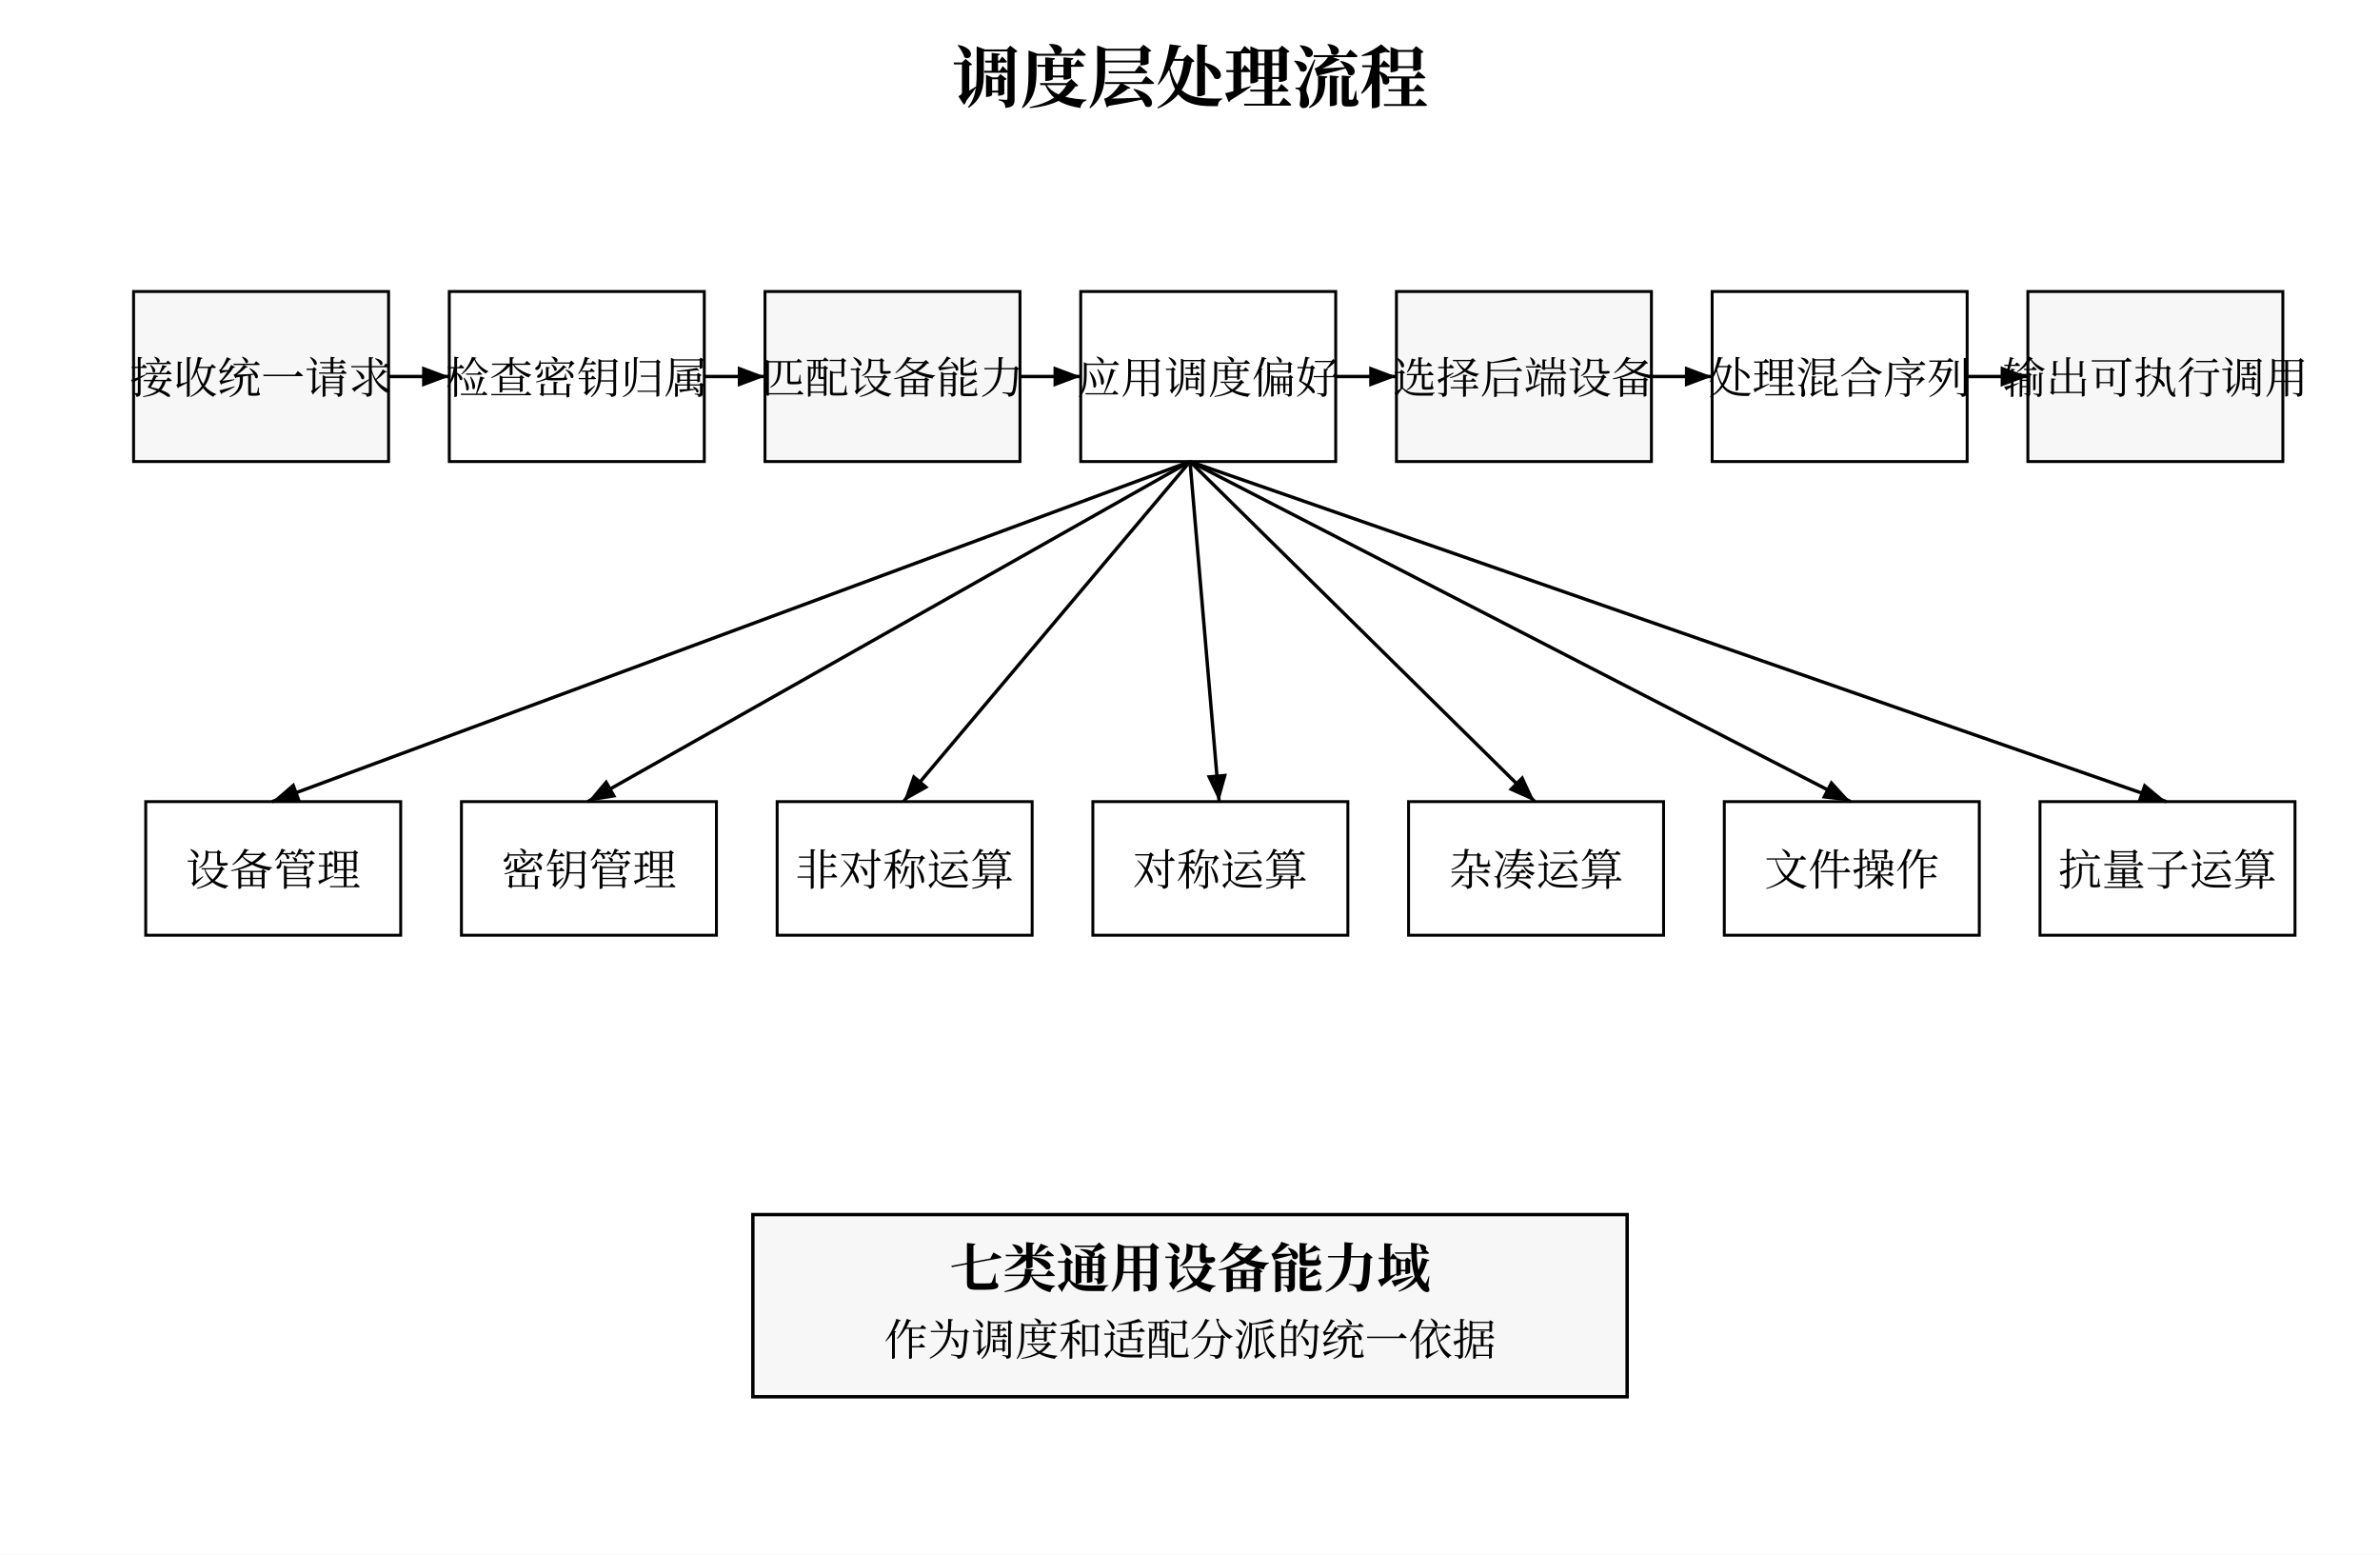
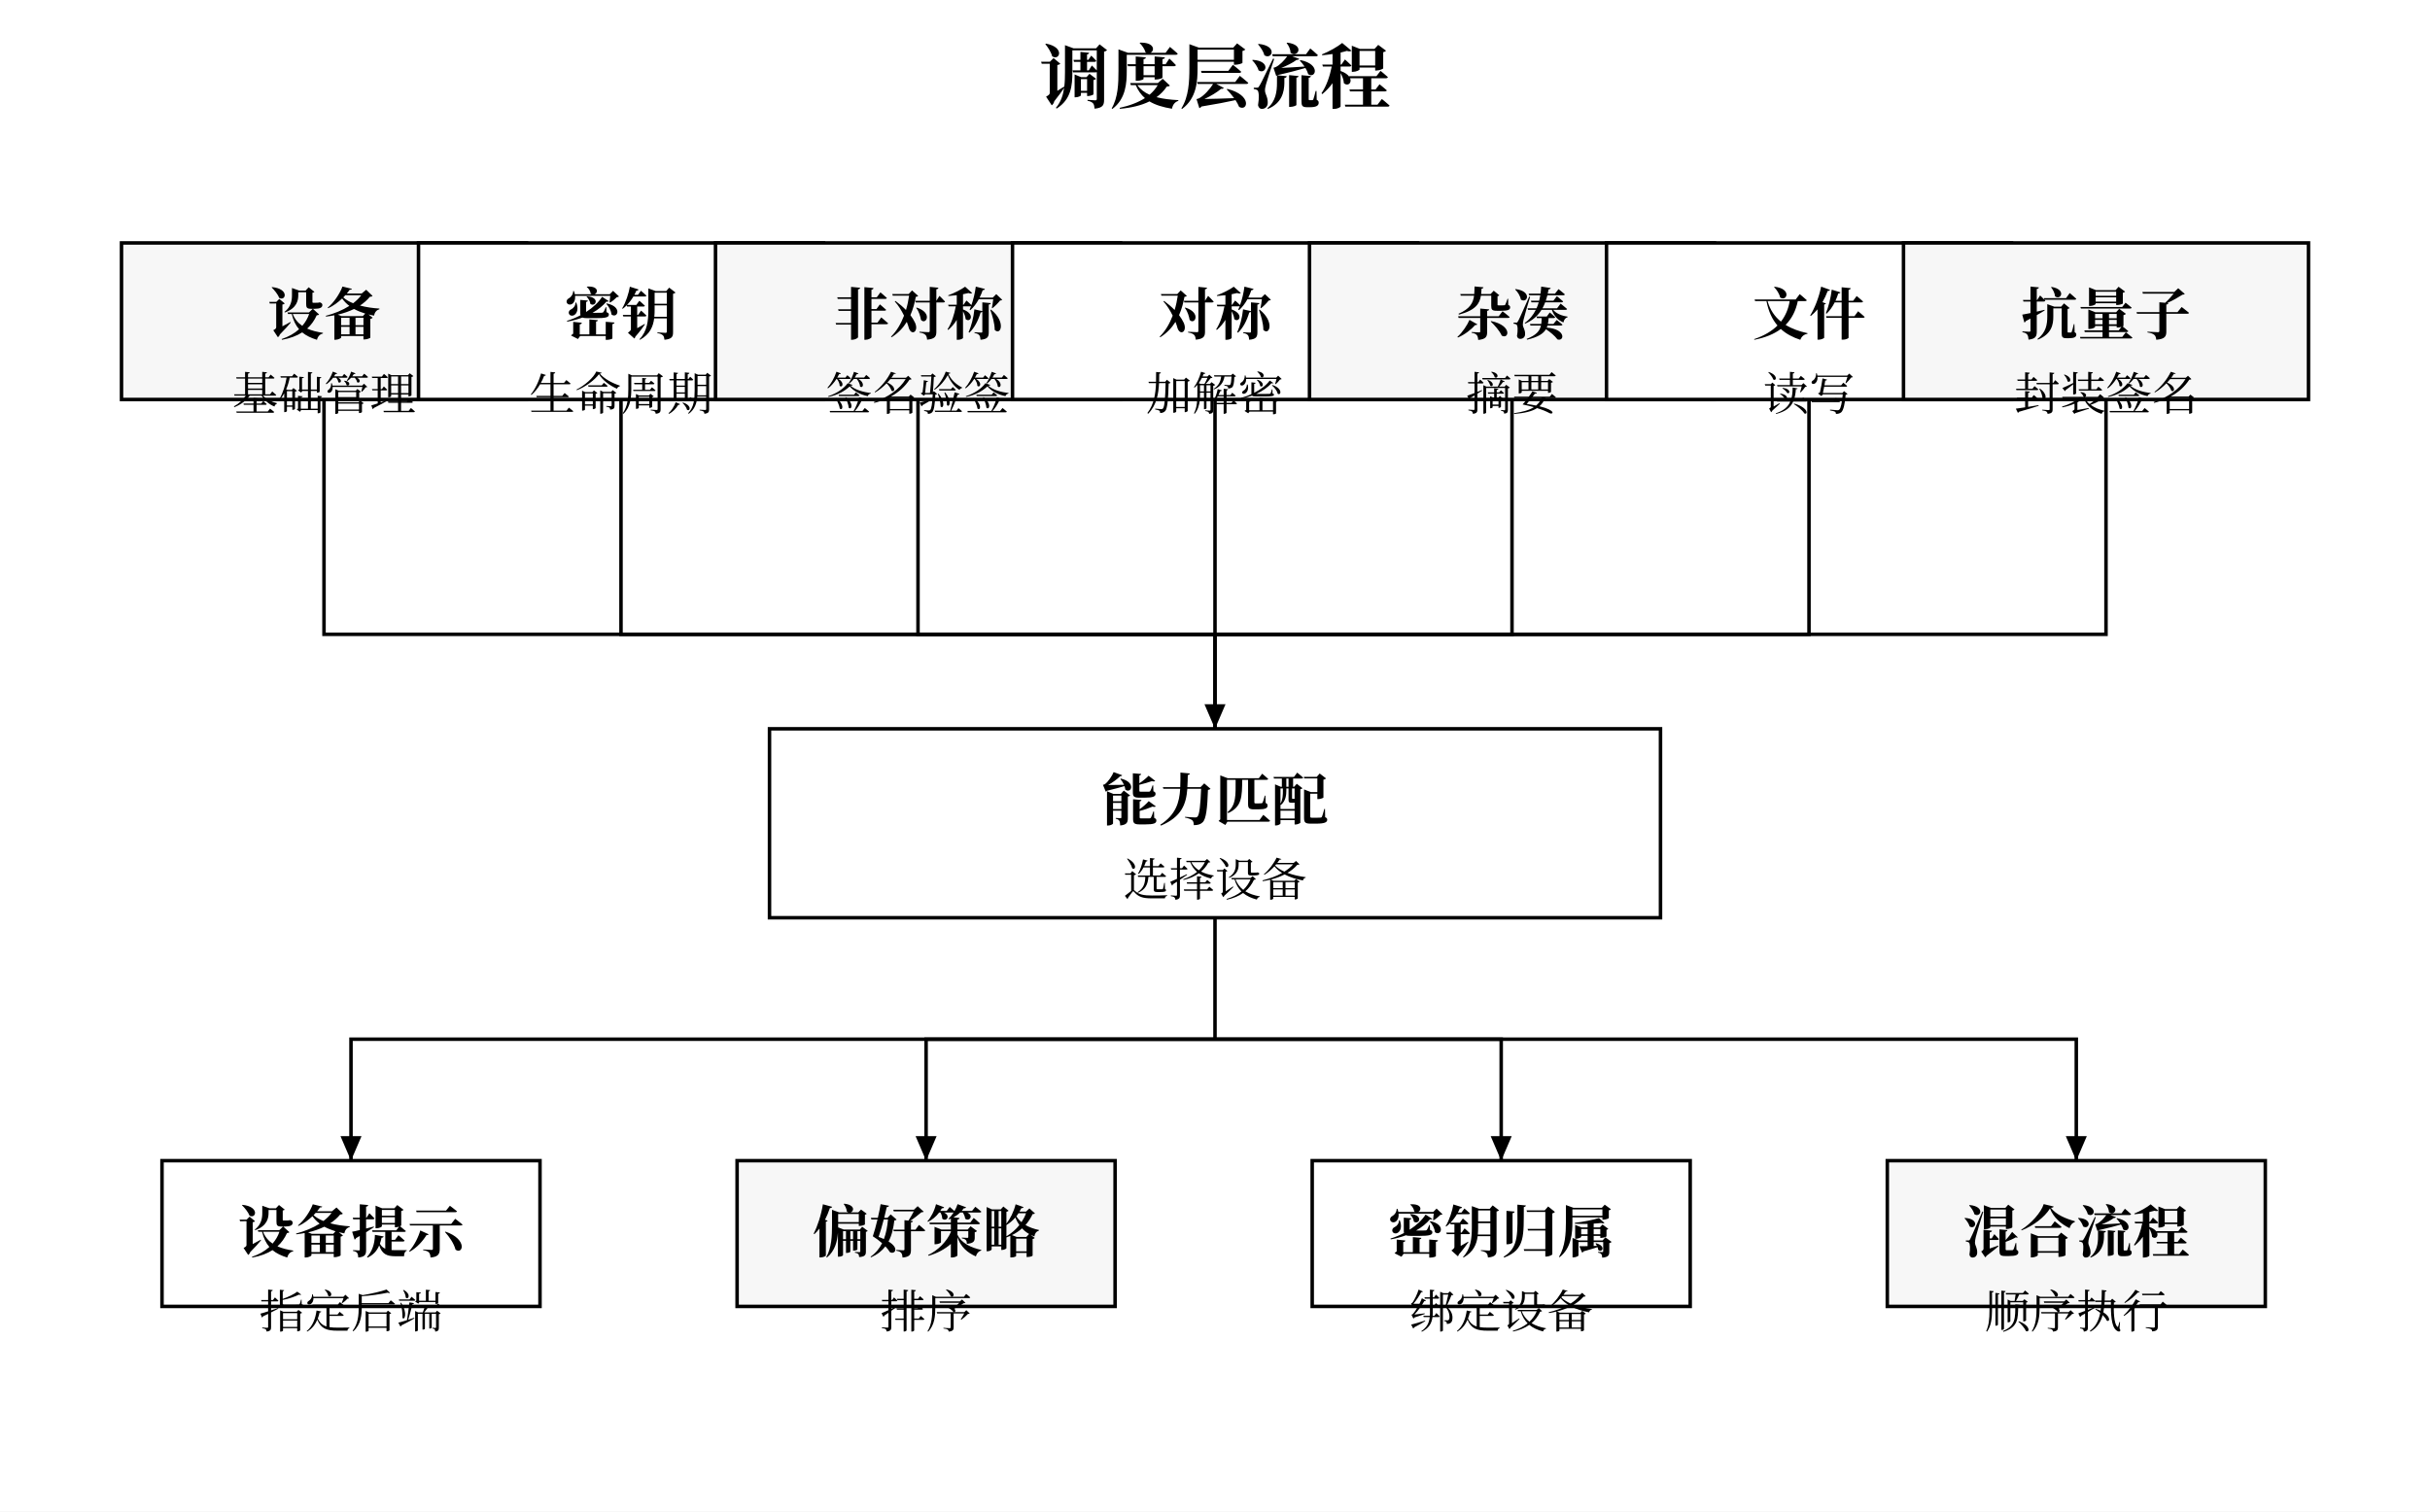
- <svg xmlns="http://www.w3.org/2000/svg" width="980" height="640" viewBox="0 0 980 640">
+ <svg xmlns="http://www.w3.org/2000/svg" width="900" height="560" viewBox="0 0 900 560">
  <defs>
-     <marker id="arrow" markerWidth="10" markerHeight="10" refX="8" refY="3" orient="auto" markerUnits="strokeWidth">
-       <path d="M0,0 L0,6 L8,3 z" fill="#000000" />
+     <marker id="arrow" markerWidth="8" markerHeight="8" refX="7" refY="3" orient="auto" markerUnits="strokeWidth">
+       <path d="M0,0 L0,6 L7,3 z" fill="#000000" />
    </marker>
  </defs>
-   <rect x="0" y="0" width="980" height="640" fill="#ffffff" />
-   <text x="490" y="42" font-family="SimSun, Songti SC, Noto Serif CJK SC, Microsoft YaHei, Arial, sans-serif" font-size="28" font-weight="bold" text-anchor="middle" fill="#000000">调度层处理流程</text>
-   <rect x="55" y="120" width="105" height="70" fill="#f7f7f7" stroke="#000000" stroke-width="1.2" />
-   <text x="107.5" y="162.0" font-family="SimSun, Songti SC, Noto Serif CJK SC, Microsoft YaHei, Arial, sans-serif" font-size="18" font-weight="normal" text-anchor="middle" fill="#000000">接收统一请求</text>
-   <line x1="160" y1="155" x2="185" y2="155" stroke="#000000" stroke-width="1.4" marker-end="url(#arrow)" />
-   <rect x="185" y="120" width="105" height="70" fill="#ffffff" stroke="#000000" stroke-width="1.2" />
-   <text x="237.5" y="162.0" font-family="SimSun, Songti SC, Noto Serif CJK SC, Microsoft YaHei, Arial, sans-serif" font-size="18" font-weight="normal" text-anchor="middle" fill="#000000">检查密钥归属</text>
-   <line x1="290" y1="155" x2="315" y2="155" stroke="#000000" stroke-width="1.4" marker-end="url(#arrow)" />
-   <rect x="315" y="120" width="105" height="70" fill="#f7f7f7" stroke="#000000" stroke-width="1.2" />
-   <text x="367.5" y="162.0" font-family="SimSun, Songti SC, Noto Serif CJK SC, Microsoft YaHei, Arial, sans-serif" font-size="18" font-weight="normal" text-anchor="middle" fill="#000000">匹配设备能力</text>
-   <line x1="420" y1="155" x2="445" y2="155" stroke="#000000" stroke-width="1.4" marker-end="url(#arrow)" />
-   <rect x="445" y="120" width="105" height="70" fill="#ffffff" stroke="#000000" stroke-width="1.2" />
-   <text x="497.5" y="162.0" font-family="SimSun, Songti SC, Noto Serif CJK SC, Microsoft YaHei, Arial, sans-serif" font-size="18" font-weight="normal" text-anchor="middle" fill="#000000">应用调度偏好</text>
-   <line x1="550" y1="155" x2="575" y2="155" stroke="#000000" stroke-width="1.4" marker-end="url(#arrow)" />
-   <rect x="575" y="120" width="105" height="70" fill="#f7f7f7" stroke="#000000" stroke-width="1.2" />
-   <text x="627.5" y="162.0" font-family="SimSun, Songti SC, Noto Serif CJK SC, Microsoft YaHei, Arial, sans-serif" font-size="18" font-weight="normal" text-anchor="middle" fill="#000000">选择后端设备</text>
-   <line x1="680" y1="155" x2="705" y2="155" stroke="#000000" stroke-width="1.4" marker-end="url(#arrow)" />
-   <rect x="705" y="120" width="105" height="70" fill="#ffffff" stroke="#000000" stroke-width="1.2" />
-   <text x="757.5" y="162.0" font-family="SimSun, Songti SC, Noto Serif CJK SC, Microsoft YaHei, Arial, sans-serif" font-size="18" font-weight="normal" text-anchor="middle" fill="#000000">处理混合序列</text>
-   <line x1="810" y1="155" x2="835" y2="155" stroke="#000000" stroke-width="1.4" marker-end="url(#arrow)" />
-   <rect x="835" y="120" width="105" height="70" fill="#f7f7f7" stroke="#000000" stroke-width="1.2" />
-   <text x="887.5" y="162.0" font-family="SimSun, Songti SC, Noto Serif CJK SC, Microsoft YaHei, Arial, sans-serif" font-size="18" font-weight="normal" text-anchor="middle" fill="#000000">输出可执行调用</text>
-   <rect x="60" y="330" width="105" height="55" fill="#ffffff" stroke="#000000" stroke-width="1.2" />
-   <text x="112.5" y="364.5" font-family="SimSun, Songti SC, Noto Serif CJK SC, Microsoft YaHei, Arial, sans-serif" font-size="18" font-weight="normal" text-anchor="middle" fill="#000000">设备管理</text>
-   <line x1="490" y1="190" x2="112" y2="330" stroke="#000000" stroke-width="1.4" marker-end="url(#arrow)" />
-   <rect x="190" y="330" width="105" height="55" fill="#ffffff" stroke="#000000" stroke-width="1.2" />
-   <text x="242.5" y="364.5" font-family="SimSun, Songti SC, Noto Serif CJK SC, Microsoft YaHei, Arial, sans-serif" font-size="18" font-weight="normal" text-anchor="middle" fill="#000000">密钥管理</text>
-   <line x1="490" y1="190" x2="242" y2="330" stroke="#000000" stroke-width="1.4" marker-end="url(#arrow)" />
-   <rect x="320" y="330" width="105" height="55" fill="#ffffff" stroke="#000000" stroke-width="1.2" />
-   <text x="372.5" y="364.5" font-family="SimSun, Songti SC, Noto Serif CJK SC, Microsoft YaHei, Arial, sans-serif" font-size="18" font-weight="normal" text-anchor="middle" fill="#000000">非对称运算</text>
-   <line x1="490" y1="190" x2="372" y2="330" stroke="#000000" stroke-width="1.4" marker-end="url(#arrow)" />
-   <rect x="450" y="330" width="105" height="55" fill="#ffffff" stroke="#000000" stroke-width="1.2" />
-   <text x="502.5" y="364.5" font-family="SimSun, Songti SC, Noto Serif CJK SC, Microsoft YaHei, Arial, sans-serif" font-size="18" font-weight="normal" text-anchor="middle" fill="#000000">对称运算</text>
-   <line x1="490" y1="190" x2="502" y2="330" stroke="#000000" stroke-width="1.4" marker-end="url(#arrow)" />
-   <rect x="580" y="330" width="105" height="55" fill="#ffffff" stroke="#000000" stroke-width="1.2" />
-   <text x="632.5" y="364.5" font-family="SimSun, Songti SC, Noto Serif CJK SC, Microsoft YaHei, Arial, sans-serif" font-size="18" font-weight="normal" text-anchor="middle" fill="#000000">杂凑运算</text>
-   <line x1="490" y1="190" x2="632" y2="330" stroke="#000000" stroke-width="1.4" marker-end="url(#arrow)" />
-   <rect x="710" y="330" width="105" height="55" fill="#ffffff" stroke="#000000" stroke-width="1.2" />
-   <text x="762.5" y="364.5" font-family="SimSun, Songti SC, Noto Serif CJK SC, Microsoft YaHei, Arial, sans-serif" font-size="18" font-weight="normal" text-anchor="middle" fill="#000000">文件操作</text>
-   <line x1="490" y1="190" x2="762" y2="330" stroke="#000000" stroke-width="1.4" marker-end="url(#arrow)" />
-   <rect x="840" y="330" width="105" height="55" fill="#ffffff" stroke="#000000" stroke-width="1.2" />
-   <text x="892.5" y="364.5" font-family="SimSun, Songti SC, Noto Serif CJK SC, Microsoft YaHei, Arial, sans-serif" font-size="18" font-weight="normal" text-anchor="middle" fill="#000000">抗量子运算</text>
-   <line x1="490" y1="190" x2="892" y2="330" stroke="#000000" stroke-width="1.4" marker-end="url(#arrow)" />
-   <rect x="310" y="500" width="360" height="75" fill="#f7f7f7" stroke="#000000" stroke-width="1.4" />
-   <text x="490.0" y="530" font-family="SimSun, Songti SC, Noto Serif CJK SC, Microsoft YaHei, Arial, sans-serif" font-size="22" font-weight="bold" text-anchor="middle" fill="#000000">七类通用设备能力域</text>
-   <text x="490.0" y="558" font-family="SimSun, Songti SC, Noto Serif CJK SC, Microsoft YaHei, Arial, sans-serif" font-size="18" font-weight="normal" text-anchor="middle" fill="#000000">作为调度和适配分派的统一依据</text>
+   <rect x="0" y="0" width="900" height="560" fill="#ffffff" />
+   <text x="450.0" y="38" font-family="SimSun, Songti SC, Noto Serif CJK SC, Microsoft YaHei, Arial, sans-serif" font-size="26" font-weight="bold" text-anchor="middle" fill="#000000">调度层流程</text>
+   <rect x="45" y="90" width="150" height="58" fill="#f7f7f7" stroke="#000000" stroke-width="1.3" />
+   <text x="120.0" y="124" font-family="SimSun, Songti SC, Noto Serif CJK SC, Microsoft YaHei, Arial, sans-serif" font-size="21" font-weight="bold" text-anchor="middle" fill="#000000">设备</text>
+   <text x="120.0" y="152" font-family="SimSun, Songti SC, Noto Serif CJK SC, Microsoft YaHei, Arial, sans-serif" font-size="17" font-weight="normal" text-anchor="middle" fill="#000000">基础管理</text>
+   <rect x="155" y="90" width="150" height="58" fill="#ffffff" stroke="#000000" stroke-width="1.3" />
+   <text x="230.0" y="124" font-family="SimSun, Songti SC, Noto Serif CJK SC, Microsoft YaHei, Arial, sans-serif" font-size="21" font-weight="bold" text-anchor="middle" fill="#000000">密钥</text>
+   <text x="230.0" y="152" font-family="SimSun, Songti SC, Noto Serif CJK SC, Microsoft YaHei, Arial, sans-serif" font-size="17" font-weight="normal" text-anchor="middle" fill="#000000">生命周期</text>
+   <rect x="265" y="90" width="150" height="58" fill="#f7f7f7" stroke="#000000" stroke-width="1.3" />
+   <text x="340.0" y="124" font-family="SimSun, Songti SC, Noto Serif CJK SC, Microsoft YaHei, Arial, sans-serif" font-size="21" font-weight="bold" text-anchor="middle" fill="#000000">非对称</text>
+   <text x="340.0" y="152" font-family="SimSun, Songti SC, Noto Serif CJK SC, Microsoft YaHei, Arial, sans-serif" font-size="17" font-weight="normal" text-anchor="middle" fill="#000000">签名验签</text>
+   <rect x="375" y="90" width="150" height="58" fill="#ffffff" stroke="#000000" stroke-width="1.3" />
+   <text x="450.0" y="124" font-family="SimSun, Songti SC, Noto Serif CJK SC, Microsoft YaHei, Arial, sans-serif" font-size="21" font-weight="bold" text-anchor="middle" fill="#000000">对称</text>
+   <text x="450.0" y="152" font-family="SimSun, Songti SC, Noto Serif CJK SC, Microsoft YaHei, Arial, sans-serif" font-size="17" font-weight="normal" text-anchor="middle" fill="#000000">加解密</text>
+   <rect x="485" y="90" width="150" height="58" fill="#f7f7f7" stroke="#000000" stroke-width="1.3" />
+   <text x="560.0" y="124" font-family="SimSun, Songti SC, Noto Serif CJK SC, Microsoft YaHei, Arial, sans-serif" font-size="21" font-weight="bold" text-anchor="middle" fill="#000000">杂凑</text>
+   <text x="560.0" y="152" font-family="SimSun, Songti SC, Noto Serif CJK SC, Microsoft YaHei, Arial, sans-serif" font-size="17" font-weight="normal" text-anchor="middle" fill="#000000">摘要</text>
+   <rect x="595" y="90" width="150" height="58" fill="#ffffff" stroke="#000000" stroke-width="1.3" />
+   <text x="670.0" y="124" font-family="SimSun, Songti SC, Noto Serif CJK SC, Microsoft YaHei, Arial, sans-serif" font-size="21" font-weight="bold" text-anchor="middle" fill="#000000">文件</text>
+   <text x="670.0" y="152" font-family="SimSun, Songti SC, Noto Serif CJK SC, Microsoft YaHei, Arial, sans-serif" font-size="17" font-weight="normal" text-anchor="middle" fill="#000000">读写</text>
+   <rect x="705" y="90" width="150" height="58" fill="#f7f7f7" stroke="#000000" stroke-width="1.3" />
+   <text x="780.0" y="124" font-family="SimSun, Songti SC, Noto Serif CJK SC, Microsoft YaHei, Arial, sans-serif" font-size="21" font-weight="bold" text-anchor="middle" fill="#000000">抗量子</text>
+   <text x="780.0" y="152" font-family="SimSun, Songti SC, Noto Serif CJK SC, Microsoft YaHei, Arial, sans-serif" font-size="17" font-weight="normal" text-anchor="middle" fill="#000000">封装签名</text>
+   <rect x="285" y="270" width="330" height="70" fill="#ffffff" stroke="#000000" stroke-width="1.3" />
+   <text x="450.0" y="304" font-family="SimSun, Songti SC, Noto Serif CJK SC, Microsoft YaHei, Arial, sans-serif" font-size="21" font-weight="bold" text-anchor="middle" fill="#000000">能力匹配</text>
+   <text x="450.0" y="332" font-family="SimSun, Songti SC, Noto Serif CJK SC, Microsoft YaHei, Arial, sans-serif" font-size="17" font-weight="normal" text-anchor="middle" fill="#000000">选择设备</text>
+   <line x1="450.0" y1="235" x2="450.0" y2="270" stroke="#000000" stroke-width="1.3" />
+   <polyline points="120.0,148 120.0,235 450.0,235" fill="none" stroke="#000000" stroke-width="1.3" />
+   <polyline points="230.0,148 230.0,235 450.0,235" fill="none" stroke="#000000" stroke-width="1.3" />
+   <polyline points="340.0,148 340.0,235 450.0,235" fill="none" stroke="#000000" stroke-width="1.3" />
+   <polyline points="450.0,148 450.0,235 450.0,235" fill="none" stroke="#000000" stroke-width="1.3" />
+   <polyline points="560.0,148 560.0,235 450.0,235" fill="none" stroke="#000000" stroke-width="1.3" />
+   <polyline points="670.0,148 670.0,235 450.0,235" fill="none" stroke="#000000" stroke-width="1.3" />
+   <polyline points="780.0,148 780.0,235 450.0,235" fill="none" stroke="#000000" stroke-width="1.3" />
+   <line x1="450.0" y1="235" x2="450.0" y2="270" stroke="#000000" stroke-width="1.3" marker-end="url(#arrow)" />
+   <line x1="450.0" y1="340" x2="450.0" y2="385" stroke="#000000" stroke-width="1.3" />
+   <rect x="60" y="430" width="140" height="54" fill="#ffffff" stroke="#000000" stroke-width="1.3" />
+   <text x="130.0" y="464" font-family="SimSun, Songti SC, Noto Serif CJK SC, Microsoft YaHei, Arial, sans-serif" font-size="21" font-weight="bold" text-anchor="middle" fill="#000000">设备提示</text>
+   <text x="130.0" y="492" font-family="SimSun, Songti SC, Noto Serif CJK SC, Microsoft YaHei, Arial, sans-serif" font-size="17" font-weight="normal" text-anchor="middle" fill="#000000">指定后端</text>
+   <polyline points="450.0,385 130.0,385 130.0,430" fill="none" stroke="#000000" stroke-width="1.3" marker-end="url(#arrow)" />
+   <rect x="273" y="430" width="140" height="54" fill="#f7f7f7" stroke="#000000" stroke-width="1.3" />
+   <text x="343.0" y="464" font-family="SimSun, Songti SC, Noto Serif CJK SC, Microsoft YaHei, Arial, sans-serif" font-size="21" font-weight="bold" text-anchor="middle" fill="#000000">偏好策略</text>
+   <text x="343.0" y="492" font-family="SimSun, Songti SC, Noto Serif CJK SC, Microsoft YaHei, Arial, sans-serif" font-size="17" font-weight="normal" text-anchor="middle" fill="#000000">排序</text>
+   <polyline points="450.0,385 343.0,385 343.0,430" fill="none" stroke="#000000" stroke-width="1.3" marker-end="url(#arrow)" />
+   <rect x="486" y="430" width="140" height="54" fill="#ffffff" stroke="#000000" stroke-width="1.3" />
+   <text x="556.0" y="464" font-family="SimSun, Songti SC, Noto Serif CJK SC, Microsoft YaHei, Arial, sans-serif" font-size="21" font-weight="bold" text-anchor="middle" fill="#000000">密钥归属</text>
+   <text x="556.0" y="492" font-family="SimSun, Songti SC, Noto Serif CJK SC, Microsoft YaHei, Arial, sans-serif" font-size="17" font-weight="normal" text-anchor="middle" fill="#000000">绑定设备</text>
+   <polyline points="450.0,385 556.0,385 556.0,430" fill="none" stroke="#000000" stroke-width="1.3" marker-end="url(#arrow)" />
+   <rect x="699" y="430" width="140" height="54" fill="#f7f7f7" stroke="#000000" stroke-width="1.3" />
+   <text x="769.0" y="464" font-family="SimSun, Songti SC, Noto Serif CJK SC, Microsoft YaHei, Arial, sans-serif" font-size="21" font-weight="bold" text-anchor="middle" fill="#000000">混合流程</text>
+   <text x="769.0" y="492" font-family="SimSun, Songti SC, Noto Serif CJK SC, Microsoft YaHei, Arial, sans-serif" font-size="17" font-weight="normal" text-anchor="middle" fill="#000000">顺序执行</text>
+   <polyline points="450.0,385 769.0,385 769.0,430" fill="none" stroke="#000000" stroke-width="1.3" marker-end="url(#arrow)" />
</svg>
